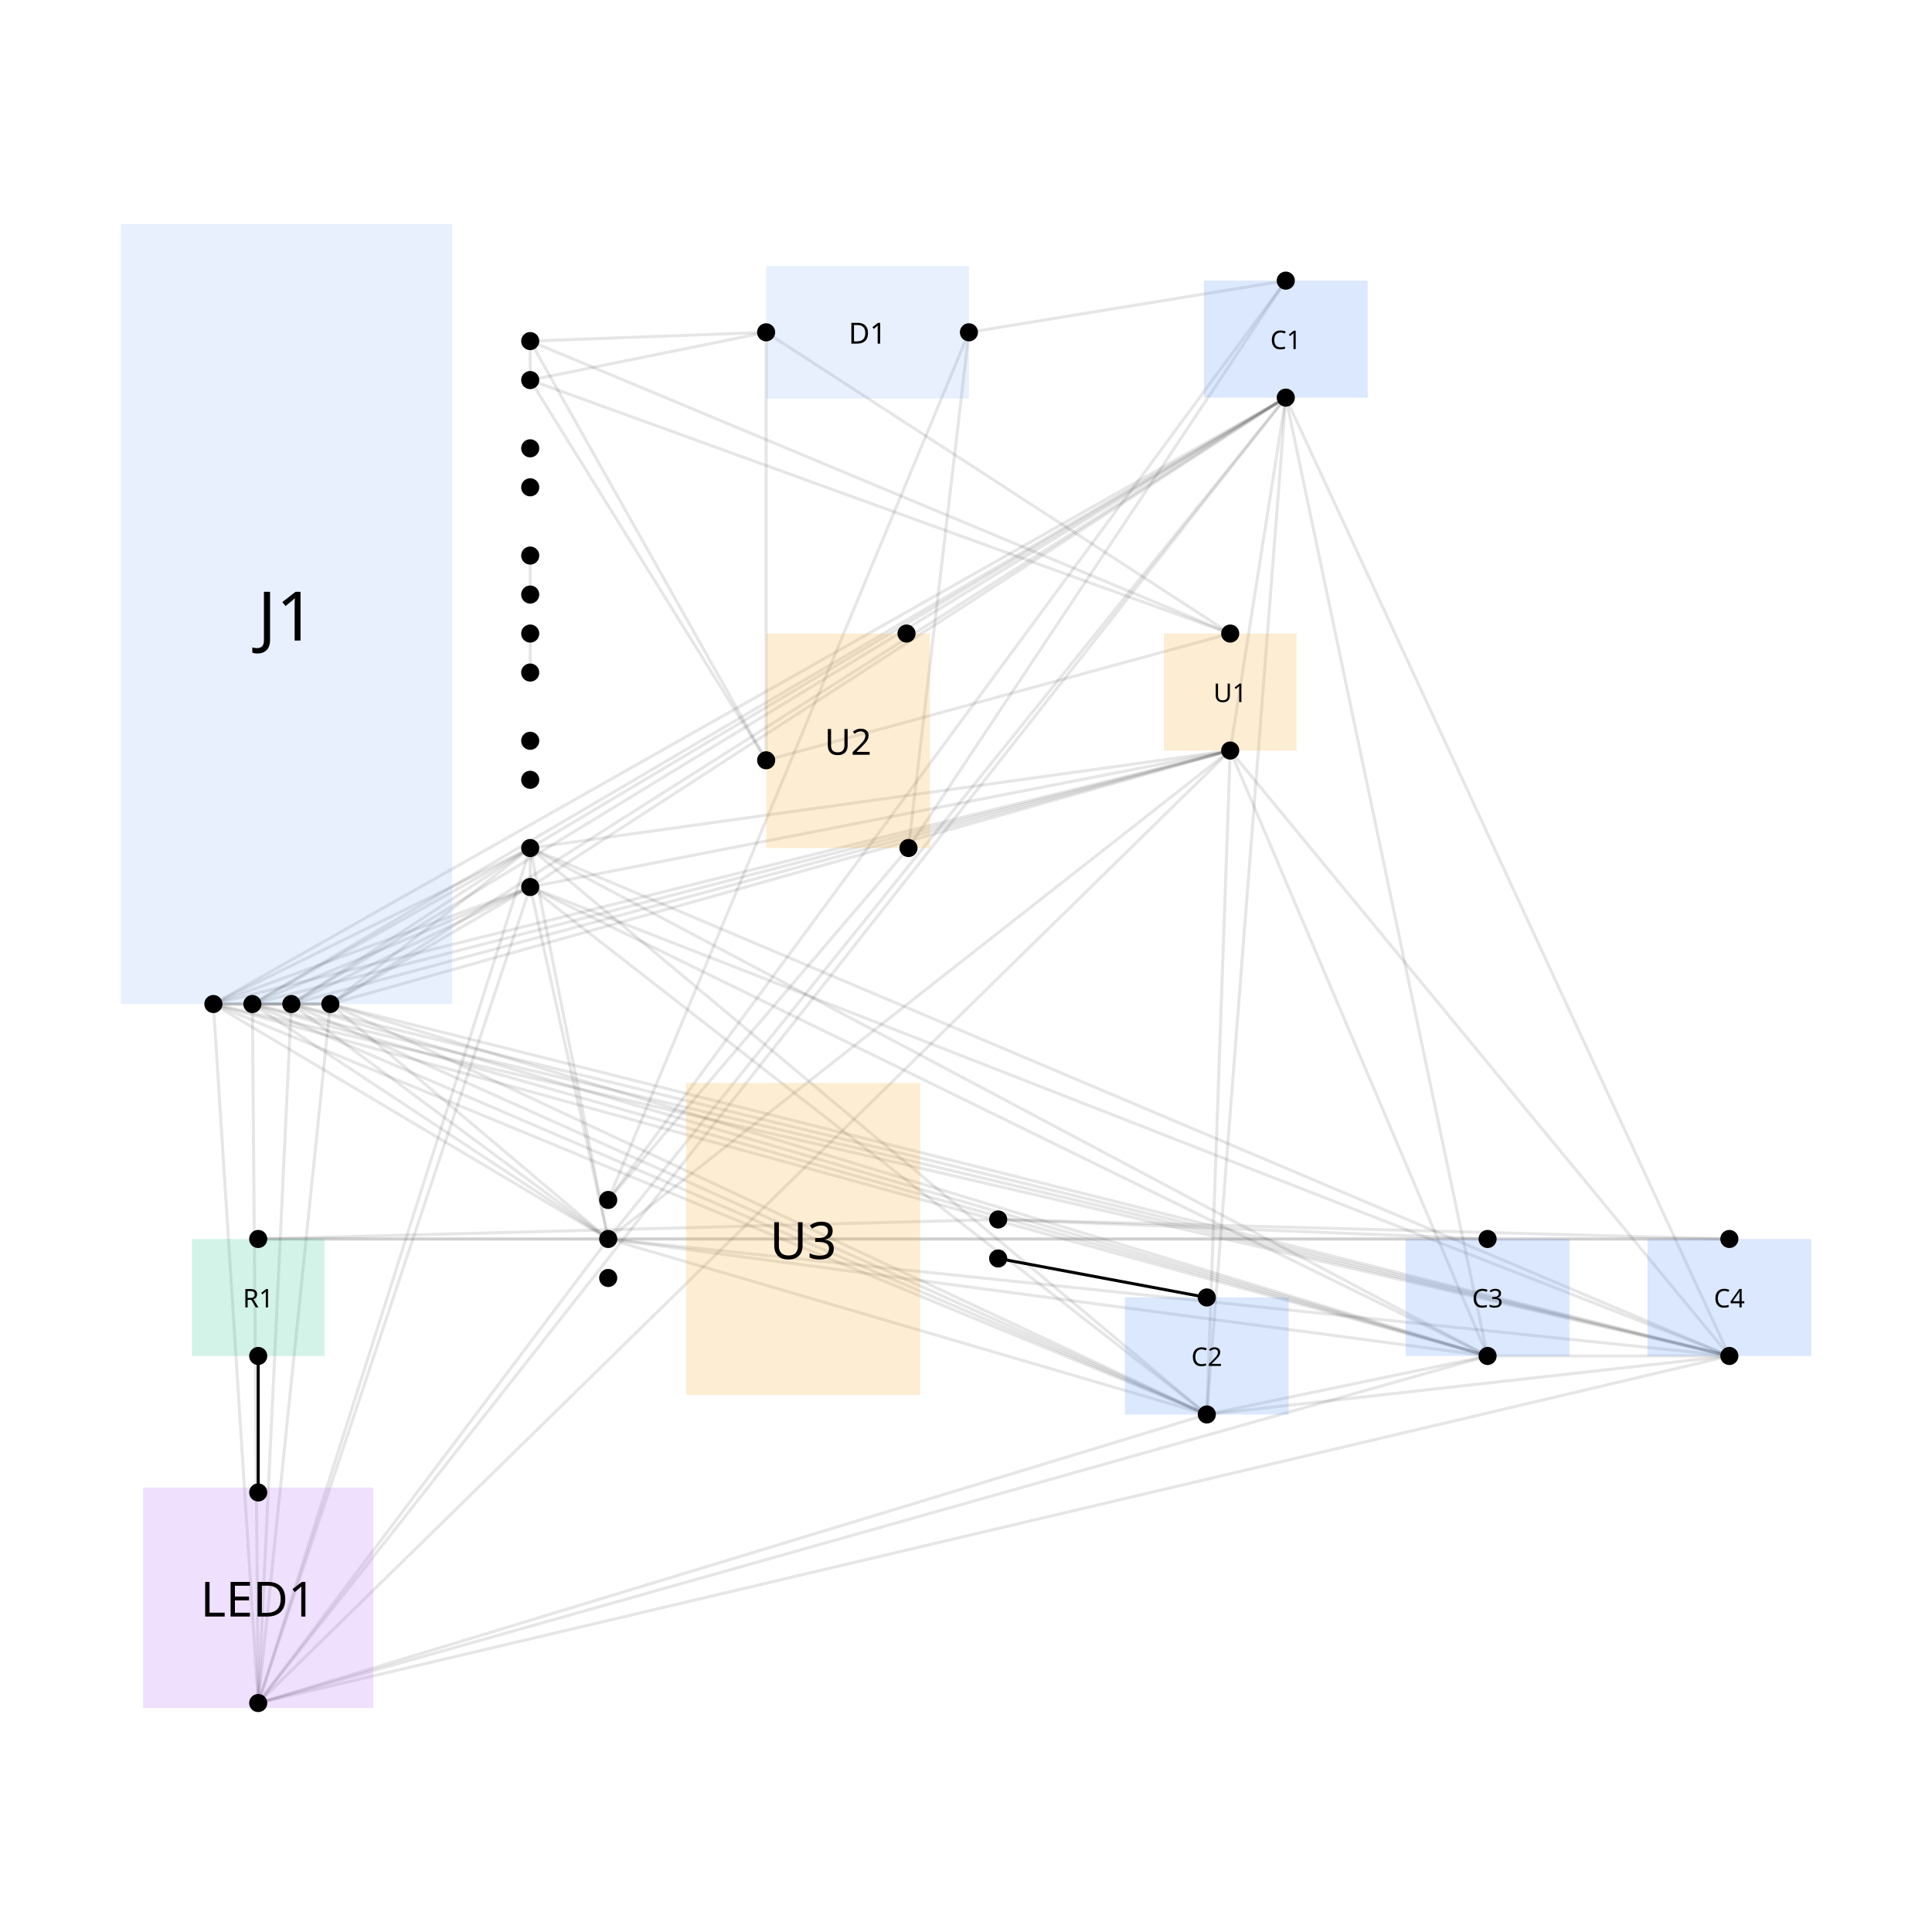
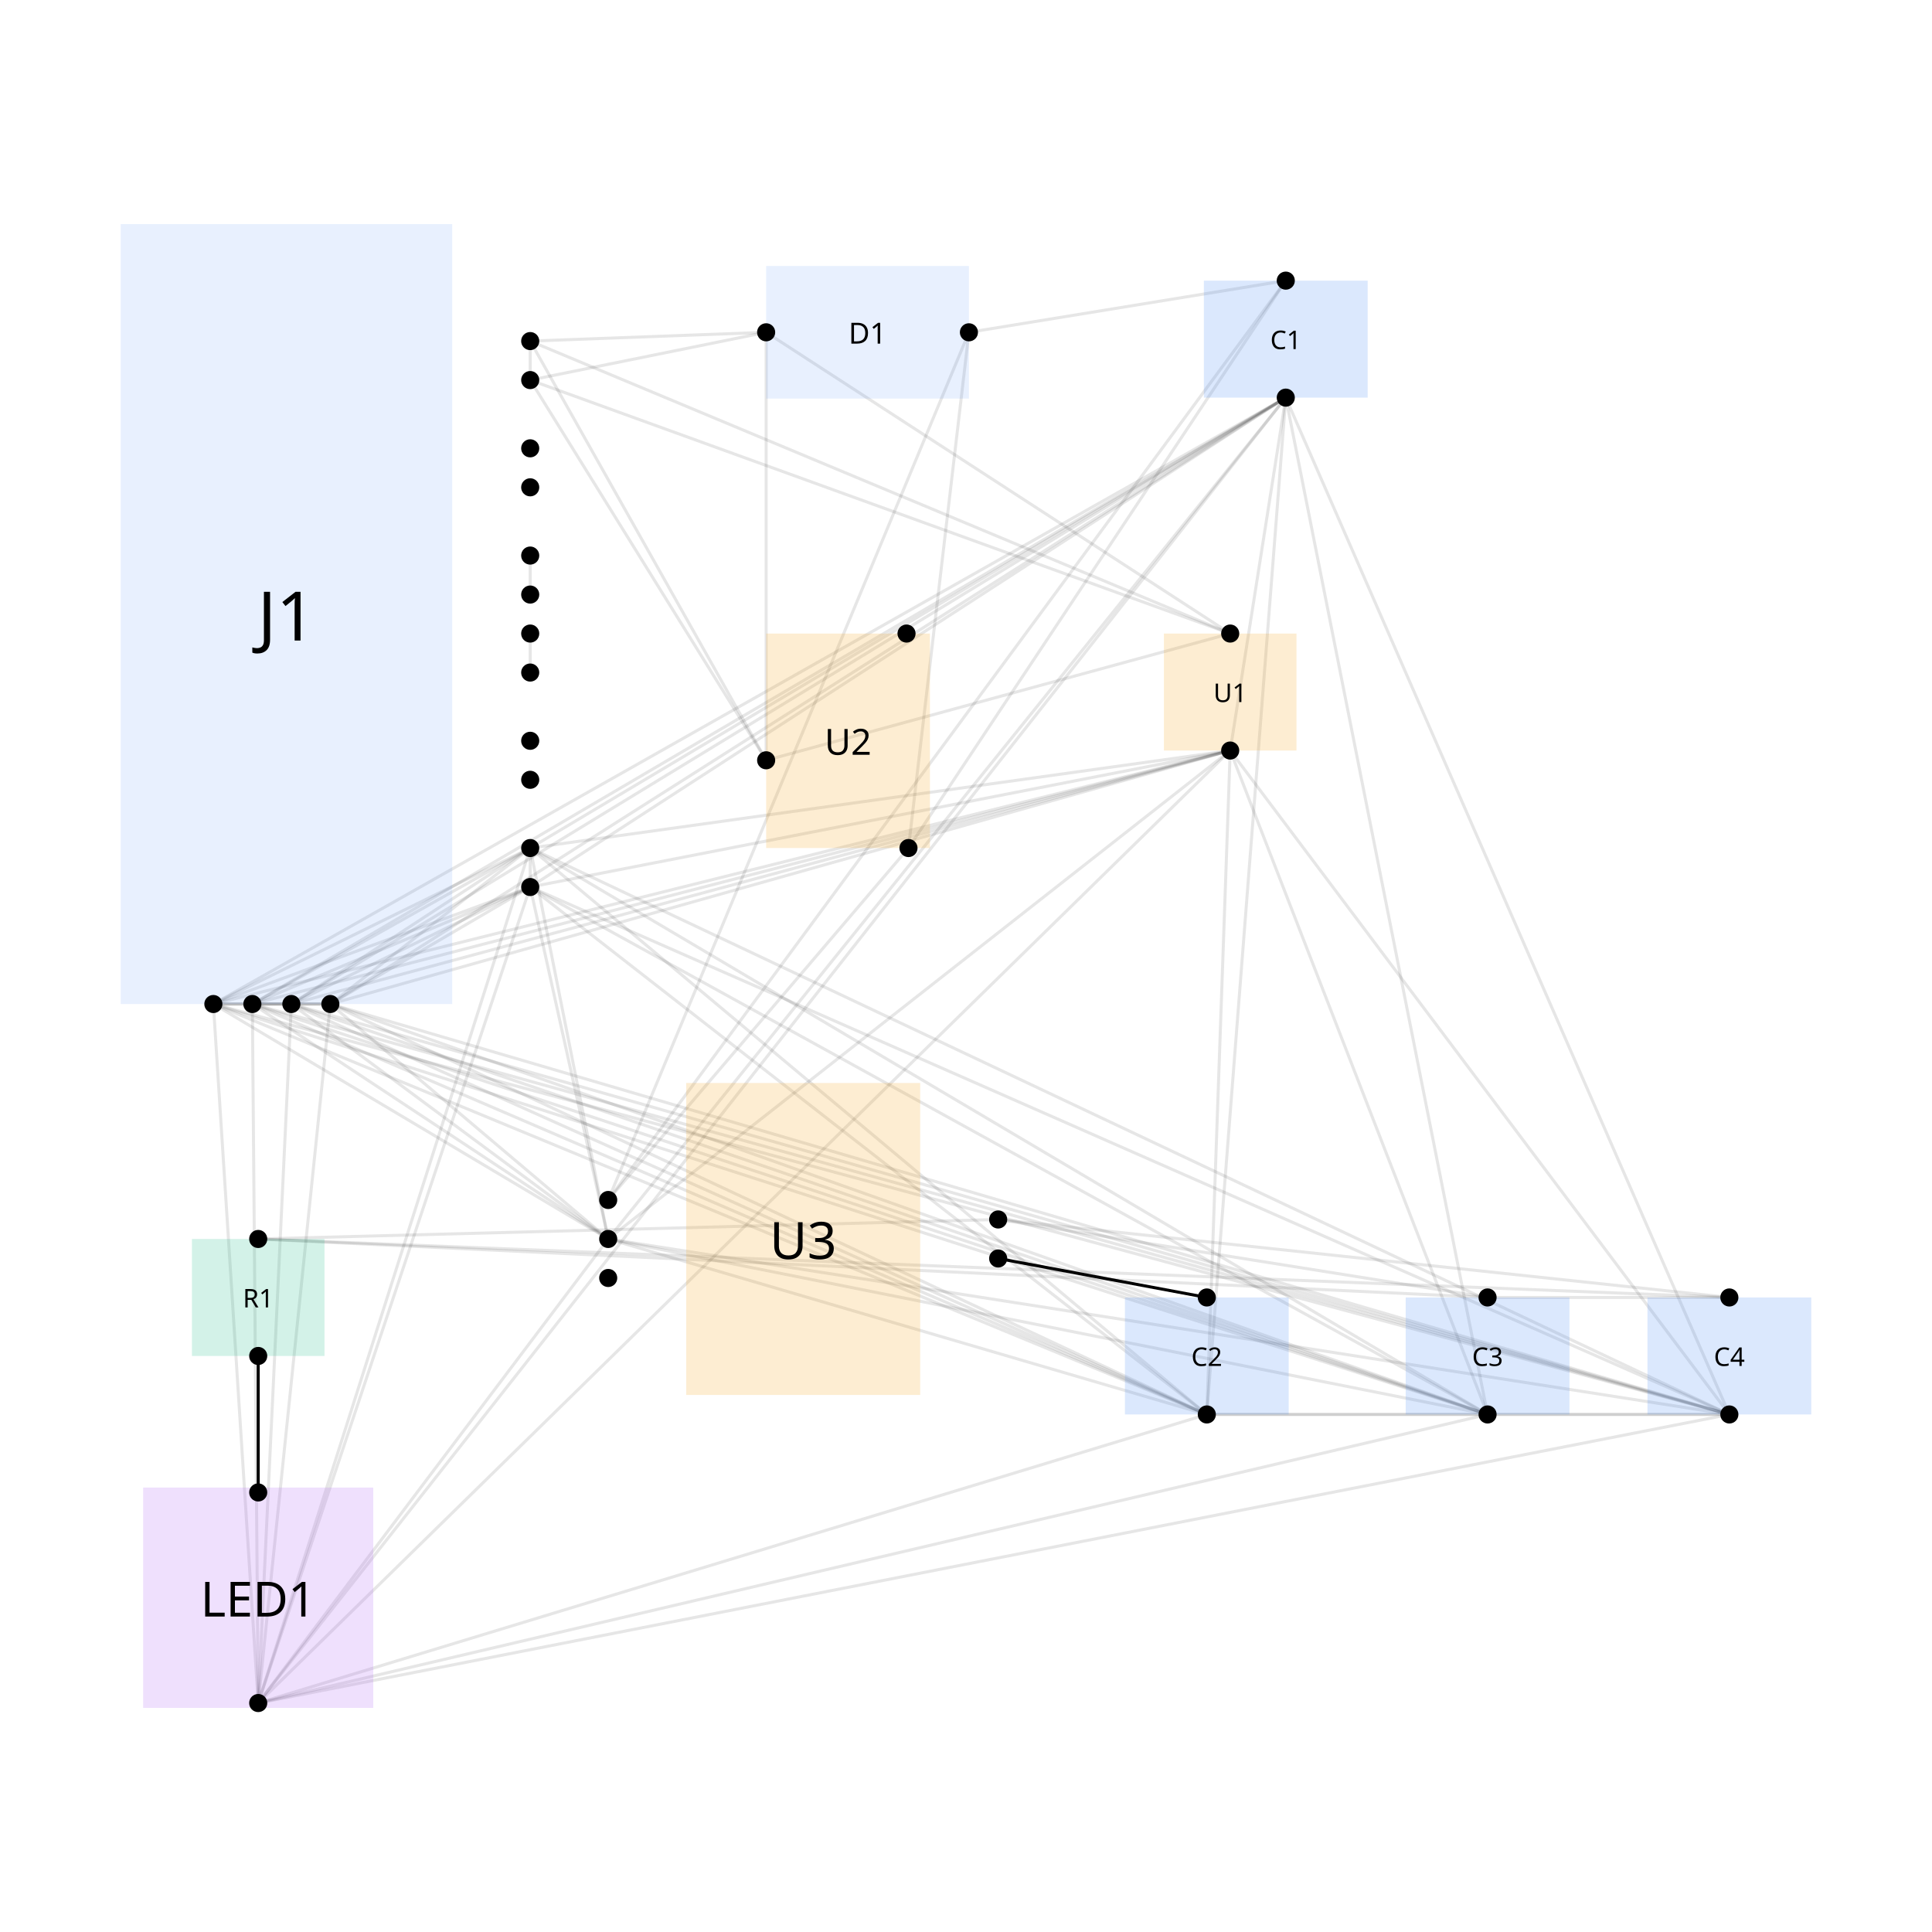
<svg xmlns="http://www.w3.org/2000/svg" width="640" height="640" viewBox="0 0 640 640">
  <rect width="100%" height="100%" fill="white" />
  <g>
    <polyline data-points="1.25,-1.2000000000000002 1.25,-1.4000000000000001" data-type="line" data-label="" points="175.64,280.923 175.64,293.841" fill="none" stroke="rgba(0,0,0,0.1)" stroke-width="1px" />
  </g>
  <g>
    <polyline data-points="1.25,-1.2000000000000002 -0.37500000000000006,-2" data-type="line" data-label="" points="175.64,280.923 70.681,332.595" fill="none" stroke="rgba(0,0,0,0.1)" stroke-width="1px" />
  </g>
  <g>
    <polyline data-points="1.25,-1.2000000000000002 -0.17500000000000004,-2" data-type="line" data-label="" points="175.64,280.923 83.599,332.595" fill="none" stroke="rgba(0,0,0,0.1)" stroke-width="1px" />
  </g>
  <g>
    <polyline data-points="1.25,-1.2000000000000002 0.024999999999999967,-2" data-type="line" data-label="" points="175.64,280.923 96.517,332.595" fill="none" stroke="rgba(0,0,0,0.1)" stroke-width="1px" />
  </g>
  <g>
    <polyline data-points="1.25,-1.2000000000000002 0.22500000000000003,-2" data-type="line" data-label="" points="175.64,280.923 109.435,332.595" fill="none" stroke="rgba(0,0,0,0.1)" stroke-width="1px" />
  </g>
  <g>
    <polyline data-points="1.25,-1.2000000000000002 4.84,-0.7000000000000013" data-type="line" data-label="" points="175.64,280.923 407.52,248.627" fill="none" stroke="rgba(0,0,0,0.1)" stroke-width="1px" />
  </g>
  <g>
    <polyline data-points="1.25,-1.2000000000000002 1.65,-3.2050000000000014" data-type="line" data-label="" points="175.64,280.923 201.476,410.427" fill="none" stroke="rgba(0,0,0,0.1)" stroke-width="1px" />
  </g>
  <g>
    <polyline data-points="1.25,-1.2000000000000002 5.125,1.1099999999999985" data-type="line" data-label="" points="175.64,280.923 425.928,131.719" fill="none" stroke="rgba(0,0,0,0.1)" stroke-width="1px" />
  </g>
  <g>
    <polyline data-points="1.25,-1.2000000000000002 4.72,-4.105000000000001" data-type="line" data-label="" points="175.64,280.923 399.769,468.558" fill="none" stroke="rgba(0,0,0,0.1)" stroke-width="1px" />
  </g>
  <g>
-     <polyline data-points="1.25,-1.2000000000000002 6.159999999999999,-3.8050000000000015" data-type="line" data-label="" points="175.64,280.923 492.78,449.181" fill="none" stroke="rgba(0,0,0,0.1)" stroke-width="1px" />
-   </g>
-   <g>
-     <polyline data-points="1.25,-1.2000000000000002 7.3999999999999995,-3.8050000000000015" data-type="line" data-label="" points="175.64,280.923 572.872,449.181" fill="none" stroke="rgba(0,0,0,0.1)" stroke-width="1px" />
+     <polyline data-points="1.25,-1.2000000000000002 6.159999999999999,-4.105000000000001" data-type="line" data-label="" points="175.64,280.923 492.78,468.558" fill="none" stroke="rgba(0,0,0,0.1)" stroke-width="1px" />
+   </g>
+   <g>
+     <polyline data-points="1.25,-1.2000000000000002 7.3999999999999995,-4.105000000000001" data-type="line" data-label="" points="175.64,280.923 572.872,468.558" fill="none" stroke="rgba(0,0,0,0.1)" stroke-width="1px" />
  </g>
  <g>
    <polyline data-points="1.25,-1.2000000000000002 -0.1449999999999998,-5.584999999999999" data-type="line" data-label="" points="175.64,280.923 85.536,564.152" fill="none" stroke="rgba(0,0,0,0.1)" stroke-width="1px" />
  </g>
  <g>
    <polyline data-points="1.25,-1.4000000000000001 -0.37500000000000006,-2" data-type="line" data-label="" points="175.64,293.841 70.681,332.595" fill="none" stroke="rgba(0,0,0,0.1)" stroke-width="1px" />
  </g>
  <g>
    <polyline data-points="1.25,-1.4000000000000001 -0.17500000000000004,-2" data-type="line" data-label="" points="175.64,293.841 83.599,332.595" fill="none" stroke="rgba(0,0,0,0.1)" stroke-width="1px" />
  </g>
  <g>
    <polyline data-points="1.25,-1.4000000000000001 0.024999999999999967,-2" data-type="line" data-label="" points="175.64,293.841 96.517,332.595" fill="none" stroke="rgba(0,0,0,0.1)" stroke-width="1px" />
  </g>
  <g>
    <polyline data-points="1.25,-1.4000000000000001 0.22500000000000003,-2" data-type="line" data-label="" points="175.64,293.841 109.435,332.595" fill="none" stroke="rgba(0,0,0,0.1)" stroke-width="1px" />
  </g>
  <g>
    <polyline data-points="1.25,-1.4000000000000001 4.84,-0.7000000000000013" data-type="line" data-label="" points="175.64,293.841 407.52,248.627" fill="none" stroke="rgba(0,0,0,0.1)" stroke-width="1px" />
  </g>
  <g>
    <polyline data-points="1.25,-1.4000000000000001 1.65,-3.2050000000000014" data-type="line" data-label="" points="175.64,293.841 201.476,410.427" fill="none" stroke="rgba(0,0,0,0.1)" stroke-width="1px" />
  </g>
  <g>
    <polyline data-points="1.25,-1.4000000000000001 5.125,1.1099999999999985" data-type="line" data-label="" points="175.64,293.841 425.928,131.719" fill="none" stroke="rgba(0,0,0,0.1)" stroke-width="1px" />
  </g>
  <g>
    <polyline data-points="1.25,-1.4000000000000001 4.72,-4.105000000000001" data-type="line" data-label="" points="175.64,293.841 399.769,468.558" fill="none" stroke="rgba(0,0,0,0.1)" stroke-width="1px" />
  </g>
  <g>
-     <polyline data-points="1.25,-1.4000000000000001 6.159999999999999,-3.8050000000000015" data-type="line" data-label="" points="175.64,293.841 492.78,449.181" fill="none" stroke="rgba(0,0,0,0.1)" stroke-width="1px" />
-   </g>
-   <g>
-     <polyline data-points="1.25,-1.4000000000000001 7.3999999999999995,-3.8050000000000015" data-type="line" data-label="" points="175.64,293.841 572.872,449.181" fill="none" stroke="rgba(0,0,0,0.1)" stroke-width="1px" />
+     <polyline data-points="1.25,-1.4000000000000001 6.159999999999999,-4.105000000000001" data-type="line" data-label="" points="175.64,293.841 492.78,468.558" fill="none" stroke="rgba(0,0,0,0.1)" stroke-width="1px" />
+   </g>
+   <g>
+     <polyline data-points="1.25,-1.4000000000000001 7.3999999999999995,-4.105000000000001" data-type="line" data-label="" points="175.64,293.841 572.872,468.558" fill="none" stroke="rgba(0,0,0,0.1)" stroke-width="1px" />
  </g>
  <g>
    <polyline data-points="1.25,-1.4000000000000001 -0.1449999999999998,-5.584999999999999" data-type="line" data-label="" points="175.64,293.841 85.536,564.152" fill="none" stroke="rgba(0,0,0,0.1)" stroke-width="1px" />
  </g>
  <g>
    <polyline data-points="-0.37500000000000006,-2 -0.17500000000000004,-2" data-type="line" data-label="" points="70.681,332.595 83.599,332.595" fill="none" stroke="rgba(0,0,0,0.1)" stroke-width="1px" />
  </g>
  <g>
    <polyline data-points="-0.37500000000000006,-2 0.024999999999999967,-2" data-type="line" data-label="" points="70.681,332.595 96.517,332.595" fill="none" stroke="rgba(0,0,0,0.1)" stroke-width="1px" />
  </g>
  <g>
    <polyline data-points="-0.37500000000000006,-2 0.22500000000000003,-2" data-type="line" data-label="" points="70.681,332.595 109.435,332.595" fill="none" stroke="rgba(0,0,0,0.1)" stroke-width="1px" />
  </g>
  <g>
    <polyline data-points="-0.37500000000000006,-2 4.84,-0.7000000000000013" data-type="line" data-label="" points="70.681,332.595 407.52,248.627" fill="none" stroke="rgba(0,0,0,0.1)" stroke-width="1px" />
  </g>
  <g>
    <polyline data-points="-0.37500000000000006,-2 1.65,-3.2050000000000014" data-type="line" data-label="" points="70.681,332.595 201.476,410.427" fill="none" stroke="rgba(0,0,0,0.1)" stroke-width="1px" />
  </g>
  <g>
    <polyline data-points="-0.37500000000000006,-2 5.125,1.1099999999999985" data-type="line" data-label="" points="70.681,332.595 425.928,131.719" fill="none" stroke="rgba(0,0,0,0.1)" stroke-width="1px" />
  </g>
  <g>
    <polyline data-points="-0.37500000000000006,-2 4.72,-4.105000000000001" data-type="line" data-label="" points="70.681,332.595 399.769,468.558" fill="none" stroke="rgba(0,0,0,0.1)" stroke-width="1px" />
  </g>
  <g>
-     <polyline data-points="-0.37500000000000006,-2 6.159999999999999,-3.8050000000000015" data-type="line" data-label="" points="70.681,332.595 492.78,449.181" fill="none" stroke="rgba(0,0,0,0.1)" stroke-width="1px" />
-   </g>
-   <g>
-     <polyline data-points="-0.37500000000000006,-2 7.3999999999999995,-3.8050000000000015" data-type="line" data-label="" points="70.681,332.595 572.872,449.181" fill="none" stroke="rgba(0,0,0,0.1)" stroke-width="1px" />
+     <polyline data-points="-0.37500000000000006,-2 6.159999999999999,-4.105000000000001" data-type="line" data-label="" points="70.681,332.595 492.78,468.558" fill="none" stroke="rgba(0,0,0,0.1)" stroke-width="1px" />
+   </g>
+   <g>
+     <polyline data-points="-0.37500000000000006,-2 7.3999999999999995,-4.105000000000001" data-type="line" data-label="" points="70.681,332.595 572.872,468.558" fill="none" stroke="rgba(0,0,0,0.1)" stroke-width="1px" />
  </g>
  <g>
    <polyline data-points="-0.37500000000000006,-2 -0.1449999999999998,-5.584999999999999" data-type="line" data-label="" points="70.681,332.595 85.536,564.152" fill="none" stroke="rgba(0,0,0,0.1)" stroke-width="1px" />
  </g>
  <g>
    <polyline data-points="-0.17500000000000004,-2 0.024999999999999967,-2" data-type="line" data-label="" points="83.599,332.595 96.517,332.595" fill="none" stroke="rgba(0,0,0,0.1)" stroke-width="1px" />
  </g>
  <g>
    <polyline data-points="-0.17500000000000004,-2 0.22500000000000003,-2" data-type="line" data-label="" points="83.599,332.595 109.435,332.595" fill="none" stroke="rgba(0,0,0,0.1)" stroke-width="1px" />
  </g>
  <g>
    <polyline data-points="-0.17500000000000004,-2 4.84,-0.7000000000000013" data-type="line" data-label="" points="83.599,332.595 407.52,248.627" fill="none" stroke="rgba(0,0,0,0.1)" stroke-width="1px" />
  </g>
  <g>
    <polyline data-points="-0.17500000000000004,-2 1.65,-3.2050000000000014" data-type="line" data-label="" points="83.599,332.595 201.476,410.427" fill="none" stroke="rgba(0,0,0,0.1)" stroke-width="1px" />
  </g>
  <g>
    <polyline data-points="-0.17500000000000004,-2 5.125,1.1099999999999985" data-type="line" data-label="" points="83.599,332.595 425.928,131.719" fill="none" stroke="rgba(0,0,0,0.1)" stroke-width="1px" />
  </g>
  <g>
    <polyline data-points="-0.17500000000000004,-2 4.72,-4.105000000000001" data-type="line" data-label="" points="83.599,332.595 399.769,468.558" fill="none" stroke="rgba(0,0,0,0.1)" stroke-width="1px" />
  </g>
  <g>
-     <polyline data-points="-0.17500000000000004,-2 6.159999999999999,-3.8050000000000015" data-type="line" data-label="" points="83.599,332.595 492.78,449.181" fill="none" stroke="rgba(0,0,0,0.1)" stroke-width="1px" />
-   </g>
-   <g>
-     <polyline data-points="-0.17500000000000004,-2 7.3999999999999995,-3.8050000000000015" data-type="line" data-label="" points="83.599,332.595 572.872,449.181" fill="none" stroke="rgba(0,0,0,0.1)" stroke-width="1px" />
+     <polyline data-points="-0.17500000000000004,-2 6.159999999999999,-4.105000000000001" data-type="line" data-label="" points="83.599,332.595 492.78,468.558" fill="none" stroke="rgba(0,0,0,0.1)" stroke-width="1px" />
+   </g>
+   <g>
+     <polyline data-points="-0.17500000000000004,-2 7.3999999999999995,-4.105000000000001" data-type="line" data-label="" points="83.599,332.595 572.872,468.558" fill="none" stroke="rgba(0,0,0,0.1)" stroke-width="1px" />
  </g>
  <g>
    <polyline data-points="-0.17500000000000004,-2 -0.1449999999999998,-5.584999999999999" data-type="line" data-label="" points="83.599,332.595 85.536,564.152" fill="none" stroke="rgba(0,0,0,0.1)" stroke-width="1px" />
  </g>
  <g>
    <polyline data-points="0.024999999999999967,-2 0.22500000000000003,-2" data-type="line" data-label="" points="96.517,332.595 109.435,332.595" fill="none" stroke="rgba(0,0,0,0.1)" stroke-width="1px" />
  </g>
  <g>
    <polyline data-points="0.024999999999999967,-2 4.84,-0.7000000000000013" data-type="line" data-label="" points="96.517,332.595 407.52,248.627" fill="none" stroke="rgba(0,0,0,0.1)" stroke-width="1px" />
  </g>
  <g>
    <polyline data-points="0.024999999999999967,-2 1.65,-3.2050000000000014" data-type="line" data-label="" points="96.517,332.595 201.476,410.427" fill="none" stroke="rgba(0,0,0,0.1)" stroke-width="1px" />
  </g>
  <g>
    <polyline data-points="0.024999999999999967,-2 5.125,1.1099999999999985" data-type="line" data-label="" points="96.517,332.595 425.928,131.719" fill="none" stroke="rgba(0,0,0,0.1)" stroke-width="1px" />
  </g>
  <g>
    <polyline data-points="0.024999999999999967,-2 4.72,-4.105000000000001" data-type="line" data-label="" points="96.517,332.595 399.769,468.558" fill="none" stroke="rgba(0,0,0,0.1)" stroke-width="1px" />
  </g>
  <g>
-     <polyline data-points="0.024999999999999967,-2 6.159999999999999,-3.8050000000000015" data-type="line" data-label="" points="96.517,332.595 492.78,449.181" fill="none" stroke="rgba(0,0,0,0.1)" stroke-width="1px" />
-   </g>
-   <g>
-     <polyline data-points="0.024999999999999967,-2 7.3999999999999995,-3.8050000000000015" data-type="line" data-label="" points="96.517,332.595 572.872,449.181" fill="none" stroke="rgba(0,0,0,0.1)" stroke-width="1px" />
+     <polyline data-points="0.024999999999999967,-2 6.159999999999999,-4.105000000000001" data-type="line" data-label="" points="96.517,332.595 492.78,468.558" fill="none" stroke="rgba(0,0,0,0.1)" stroke-width="1px" />
+   </g>
+   <g>
+     <polyline data-points="0.024999999999999967,-2 7.3999999999999995,-4.105000000000001" data-type="line" data-label="" points="96.517,332.595 572.872,468.558" fill="none" stroke="rgba(0,0,0,0.1)" stroke-width="1px" />
  </g>
  <g>
    <polyline data-points="0.024999999999999967,-2 -0.1449999999999998,-5.584999999999999" data-type="line" data-label="" points="96.517,332.595 85.536,564.152" fill="none" stroke="rgba(0,0,0,0.1)" stroke-width="1px" />
  </g>
  <g>
    <polyline data-points="0.22500000000000003,-2 4.84,-0.7000000000000013" data-type="line" data-label="" points="109.435,332.595 407.52,248.627" fill="none" stroke="rgba(0,0,0,0.1)" stroke-width="1px" />
  </g>
  <g>
    <polyline data-points="0.22500000000000003,-2 1.65,-3.2050000000000014" data-type="line" data-label="" points="109.435,332.595 201.476,410.427" fill="none" stroke="rgba(0,0,0,0.1)" stroke-width="1px" />
  </g>
  <g>
    <polyline data-points="0.22500000000000003,-2 5.125,1.1099999999999985" data-type="line" data-label="" points="109.435,332.595 425.928,131.719" fill="none" stroke="rgba(0,0,0,0.1)" stroke-width="1px" />
  </g>
  <g>
    <polyline data-points="0.22500000000000003,-2 4.72,-4.105000000000001" data-type="line" data-label="" points="109.435,332.595 399.769,468.558" fill="none" stroke="rgba(0,0,0,0.1)" stroke-width="1px" />
  </g>
  <g>
-     <polyline data-points="0.22500000000000003,-2 6.159999999999999,-3.8050000000000015" data-type="line" data-label="" points="109.435,332.595 492.78,449.181" fill="none" stroke="rgba(0,0,0,0.1)" stroke-width="1px" />
-   </g>
-   <g>
-     <polyline data-points="0.22500000000000003,-2 7.3999999999999995,-3.8050000000000015" data-type="line" data-label="" points="109.435,332.595 572.872,449.181" fill="none" stroke="rgba(0,0,0,0.1)" stroke-width="1px" />
+     <polyline data-points="0.22500000000000003,-2 6.159999999999999,-4.105000000000001" data-type="line" data-label="" points="109.435,332.595 492.78,468.558" fill="none" stroke="rgba(0,0,0,0.1)" stroke-width="1px" />
+   </g>
+   <g>
+     <polyline data-points="0.22500000000000003,-2 7.3999999999999995,-4.105000000000001" data-type="line" data-label="" points="109.435,332.595 572.872,468.558" fill="none" stroke="rgba(0,0,0,0.1)" stroke-width="1px" />
  </g>
  <g>
    <polyline data-points="0.22500000000000003,-2 -0.1449999999999998,-5.584999999999999" data-type="line" data-label="" points="109.435,332.595 85.536,564.152" fill="none" stroke="rgba(0,0,0,0.1)" stroke-width="1px" />
  </g>
  <g>
    <polyline data-points="4.84,-0.7000000000000013 1.65,-3.2050000000000014" data-type="line" data-label="" points="407.52,248.627 201.476,410.427" fill="none" stroke="rgba(0,0,0,0.1)" stroke-width="1px" />
  </g>
  <g>
    <polyline data-points="4.84,-0.7000000000000013 5.125,1.1099999999999985" data-type="line" data-label="" points="407.52,248.627 425.928,131.719" fill="none" stroke="rgba(0,0,0,0.1)" stroke-width="1px" />
  </g>
  <g>
    <polyline data-points="4.84,-0.7000000000000013 4.72,-4.105000000000001" data-type="line" data-label="" points="407.52,248.627 399.769,468.558" fill="none" stroke="rgba(0,0,0,0.1)" stroke-width="1px" />
  </g>
  <g>
-     <polyline data-points="4.84,-0.7000000000000013 6.159999999999999,-3.8050000000000015" data-type="line" data-label="" points="407.52,248.627 492.78,449.181" fill="none" stroke="rgba(0,0,0,0.1)" stroke-width="1px" />
-   </g>
-   <g>
-     <polyline data-points="4.84,-0.7000000000000013 7.3999999999999995,-3.8050000000000015" data-type="line" data-label="" points="407.52,248.627 572.872,449.181" fill="none" stroke="rgba(0,0,0,0.1)" stroke-width="1px" />
+     <polyline data-points="4.84,-0.7000000000000013 6.159999999999999,-4.105000000000001" data-type="line" data-label="" points="407.52,248.627 492.78,468.558" fill="none" stroke="rgba(0,0,0,0.1)" stroke-width="1px" />
+   </g>
+   <g>
+     <polyline data-points="4.84,-0.7000000000000013 7.3999999999999995,-4.105000000000001" data-type="line" data-label="" points="407.52,248.627 572.872,468.558" fill="none" stroke="rgba(0,0,0,0.1)" stroke-width="1px" />
  </g>
  <g>
    <polyline data-points="4.84,-0.7000000000000013 -0.1449999999999998,-5.584999999999999" data-type="line" data-label="" points="407.52,248.627 85.536,564.152" fill="none" stroke="rgba(0,0,0,0.1)" stroke-width="1px" />
  </g>
  <g>
    <polyline data-points="1.65,-3.2050000000000014 5.125,1.1099999999999985" data-type="line" data-label="" points="201.476,410.427 425.928,131.719" fill="none" stroke="rgba(0,0,0,0.1)" stroke-width="1px" />
  </g>
  <g>
    <polyline data-points="1.65,-3.2050000000000014 4.72,-4.105000000000001" data-type="line" data-label="" points="201.476,410.427 399.769,468.558" fill="none" stroke="rgba(0,0,0,0.1)" stroke-width="1px" />
  </g>
  <g>
-     <polyline data-points="1.65,-3.2050000000000014 6.159999999999999,-3.8050000000000015" data-type="line" data-label="" points="201.476,410.427 492.78,449.181" fill="none" stroke="rgba(0,0,0,0.1)" stroke-width="1px" />
-   </g>
-   <g>
-     <polyline data-points="1.65,-3.2050000000000014 7.3999999999999995,-3.8050000000000015" data-type="line" data-label="" points="201.476,410.427 572.872,449.181" fill="none" stroke="rgba(0,0,0,0.1)" stroke-width="1px" />
+     <polyline data-points="1.65,-3.2050000000000014 6.159999999999999,-4.105000000000001" data-type="line" data-label="" points="201.476,410.427 492.78,468.558" fill="none" stroke="rgba(0,0,0,0.1)" stroke-width="1px" />
+   </g>
+   <g>
+     <polyline data-points="1.65,-3.2050000000000014 7.3999999999999995,-4.105000000000001" data-type="line" data-label="" points="201.476,410.427 572.872,468.558" fill="none" stroke="rgba(0,0,0,0.1)" stroke-width="1px" />
  </g>
  <g>
    <polyline data-points="1.65,-3.2050000000000014 -0.1449999999999998,-5.584999999999999" data-type="line" data-label="" points="201.476,410.427 85.536,564.152" fill="none" stroke="rgba(0,0,0,0.1)" stroke-width="1px" />
  </g>
  <g>
    <polyline data-points="5.125,1.1099999999999985 4.72,-4.105000000000001" data-type="line" data-label="" points="425.928,131.719 399.769,468.558" fill="none" stroke="rgba(0,0,0,0.1)" stroke-width="1px" />
  </g>
  <g>
-     <polyline data-points="5.125,1.1099999999999985 6.159999999999999,-3.8050000000000015" data-type="line" data-label="" points="425.928,131.719 492.78,449.181" fill="none" stroke="rgba(0,0,0,0.1)" stroke-width="1px" />
-   </g>
-   <g>
-     <polyline data-points="5.125,1.1099999999999985 7.3999999999999995,-3.8050000000000015" data-type="line" data-label="" points="425.928,131.719 572.872,449.181" fill="none" stroke="rgba(0,0,0,0.1)" stroke-width="1px" />
+     <polyline data-points="5.125,1.1099999999999985 6.159999999999999,-4.105000000000001" data-type="line" data-label="" points="425.928,131.719 492.78,468.558" fill="none" stroke="rgba(0,0,0,0.1)" stroke-width="1px" />
+   </g>
+   <g>
+     <polyline data-points="5.125,1.1099999999999985 7.3999999999999995,-4.105000000000001" data-type="line" data-label="" points="425.928,131.719 572.872,468.558" fill="none" stroke="rgba(0,0,0,0.1)" stroke-width="1px" />
  </g>
  <g>
    <polyline data-points="5.125,1.1099999999999985 -0.1449999999999998,-5.584999999999999" data-type="line" data-label="" points="425.928,131.719 85.536,564.152" fill="none" stroke="rgba(0,0,0,0.1)" stroke-width="1px" />
  </g>
  <g>
-     <polyline data-points="4.72,-4.105000000000001 6.159999999999999,-3.8050000000000015" data-type="line" data-label="" points="399.769,468.558 492.78,449.181" fill="none" stroke="rgba(0,0,0,0.1)" stroke-width="1px" />
-   </g>
-   <g>
-     <polyline data-points="4.72,-4.105000000000001 7.3999999999999995,-3.8050000000000015" data-type="line" data-label="" points="399.769,468.558 572.872,449.181" fill="none" stroke="rgba(0,0,0,0.1)" stroke-width="1px" />
+     <polyline data-points="4.72,-4.105000000000001 6.159999999999999,-4.105000000000001" data-type="line" data-label="" points="399.769,468.558 492.78,468.558" fill="none" stroke="rgba(0,0,0,0.1)" stroke-width="1px" />
+   </g>
+   <g>
+     <polyline data-points="4.72,-4.105000000000001 7.3999999999999995,-4.105000000000001" data-type="line" data-label="" points="399.769,468.558 572.872,468.558" fill="none" stroke="rgba(0,0,0,0.1)" stroke-width="1px" />
  </g>
  <g>
    <polyline data-points="4.72,-4.105000000000001 -0.1449999999999998,-5.584999999999999" data-type="line" data-label="" points="399.769,468.558 85.536,564.152" fill="none" stroke="rgba(0,0,0,0.1)" stroke-width="1px" />
  </g>
  <g>
-     <polyline data-points="6.159999999999999,-3.8050000000000015 7.3999999999999995,-3.8050000000000015" data-type="line" data-label="" points="492.78,449.181 572.872,449.181" fill="none" stroke="rgba(0,0,0,0.1)" stroke-width="1px" />
-   </g>
-   <g>
-     <polyline data-points="6.159999999999999,-3.8050000000000015 -0.1449999999999998,-5.584999999999999" data-type="line" data-label="" points="492.78,449.181 85.536,564.152" fill="none" stroke="rgba(0,0,0,0.1)" stroke-width="1px" />
-   </g>
-   <g>
-     <polyline data-points="7.3999999999999995,-3.8050000000000015 -0.1449999999999998,-5.584999999999999" data-type="line" data-label="" points="572.872,449.181 85.536,564.152" fill="none" stroke="rgba(0,0,0,0.1)" stroke-width="1px" />
+     <polyline data-points="6.159999999999999,-4.105000000000001 7.3999999999999995,-4.105000000000001" data-type="line" data-label="" points="492.78,468.558 572.872,468.558" fill="none" stroke="rgba(0,0,0,0.1)" stroke-width="1px" />
+   </g>
+   <g>
+     <polyline data-points="6.159999999999999,-4.105000000000001 -0.1449999999999998,-5.584999999999999" data-type="line" data-label="" points="492.78,468.558 85.536,564.152" fill="none" stroke="rgba(0,0,0,0.1)" stroke-width="1px" />
+   </g>
+   <g>
+     <polyline data-points="7.3999999999999995,-4.105000000000001 -0.1449999999999998,-5.584999999999999" data-type="line" data-label="" points="572.872,468.558 85.536,564.152" fill="none" stroke="rgba(0,0,0,0.1)" stroke-width="1px" />
  </g>
  <g>
    <polyline data-points="1.25,1.4000000000000001 1.25,1.2" data-type="line" data-label="" points="175.64,112.987 175.64,125.905" fill="none" stroke="rgba(0,0,0,0.1)" stroke-width="1px" />
  </g>
  <g>
    <polyline data-points="1.25,1.4000000000000001 2.46,1.4449999999999987" data-type="line" data-label="" points="175.64,112.987 253.795,110.081" fill="none" stroke="rgba(0,0,0,0.1)" stroke-width="1px" />
  </g>
  <g>
    <polyline data-points="1.25,1.4000000000000001 2.46,-0.7500000000000013" data-type="line" data-label="" points="175.64,112.987 253.795,251.857" fill="none" stroke="rgba(0,0,0,0.1)" stroke-width="1px" />
  </g>
  <g>
    <polyline data-points="1.25,1.4000000000000001 4.84,-0.10000000000000131" data-type="line" data-label="" points="175.64,112.987 407.52,209.873" fill="none" stroke="rgba(0,0,0,0.1)" stroke-width="1px" />
  </g>
  <g>
    <polyline data-points="1.25,1.2 2.46,1.4449999999999987" data-type="line" data-label="" points="175.64,125.905 253.795,110.081" fill="none" stroke="rgba(0,0,0,0.1)" stroke-width="1px" />
  </g>
  <g>
    <polyline data-points="1.25,1.2 2.46,-0.7500000000000013" data-type="line" data-label="" points="175.64,125.905 253.795,251.857" fill="none" stroke="rgba(0,0,0,0.1)" stroke-width="1px" />
  </g>
  <g>
    <polyline data-points="1.25,1.2 4.84,-0.10000000000000131" data-type="line" data-label="" points="175.64,125.905 407.52,209.873" fill="none" stroke="rgba(0,0,0,0.1)" stroke-width="1px" />
  </g>
  <g>
    <polyline data-points="2.46,1.4449999999999987 2.46,-0.7500000000000013" data-type="line" data-label="" points="253.795,110.081 253.795,251.857" fill="none" stroke="rgba(0,0,0,0.1)" stroke-width="1px" />
  </g>
  <g>
    <polyline data-points="2.46,1.4449999999999987 4.84,-0.10000000000000131" data-type="line" data-label="" points="253.795,110.081 407.52,209.873" fill="none" stroke="rgba(0,0,0,0.1)" stroke-width="1px" />
  </g>
  <g>
    <polyline data-points="2.46,-0.7500000000000013 4.84,-0.10000000000000131" data-type="line" data-label="" points="253.795,251.857 407.52,209.873" fill="none" stroke="rgba(0,0,0,0.1)" stroke-width="1px" />
  </g>
  <g>
    <polyline data-points="1.25,0.2999999999999998 1.25,0.09999999999999987" data-type="line" data-label="" points="175.64,184.037 175.64,196.955" fill="none" stroke="rgba(0,0,0,0.1)" stroke-width="1px" />
  </g>
  <g>
    <polyline data-points="1.25,-0.10000000000000009 1.25,-0.30000000000000004" data-type="line" data-label="" points="175.64,209.873 175.64,222.791" fill="none" stroke="rgba(0,0,0,0.1)" stroke-width="1px" />
  </g>
  <g>
    <polyline data-points="3.5,1.4449999999999987 3.19,-1.2000000000000015" data-type="line" data-label="" points="320.969,110.081 300.946,280.923" fill="none" stroke="rgba(0,0,0,0.1)" stroke-width="1px" />
  </g>
  <g>
    <polyline data-points="3.5,1.4449999999999987 1.65,-3.0050000000000012" data-type="line" data-label="" points="320.969,110.081 201.476,397.509" fill="none" stroke="rgba(0,0,0,0.1)" stroke-width="1px" />
  </g>
  <g>
    <polyline data-points="3.5,1.4449999999999987 5.125,1.7099999999999986" data-type="line" data-label="" points="320.969,110.081 425.928,92.964" fill="none" stroke="rgba(0,0,0,0.1)" stroke-width="1px" />
  </g>
  <g>
    <polyline data-points="3.19,-1.2000000000000015 1.65,-3.0050000000000012" data-type="line" data-label="" points="300.946,280.923 201.476,397.509" fill="none" stroke="rgba(0,0,0,0.1)" stroke-width="1px" />
  </g>
  <g>
    <polyline data-points="3.19,-1.2000000000000015 5.125,1.7099999999999986" data-type="line" data-label="" points="300.946,280.923 425.928,92.964" fill="none" stroke="rgba(0,0,0,0.1)" stroke-width="1px" />
  </g>
  <g>
    <polyline data-points="1.65,-3.0050000000000012 5.125,1.7099999999999986" data-type="line" data-label="" points="201.476,397.509 425.928,92.964" fill="none" stroke="rgba(0,0,0,0.1)" stroke-width="1px" />
  </g>
  <g>
-     <polyline data-points="3.65,-3.1050000000000013 6.159999999999999,-3.205000000000002" data-type="line" data-label="" points="330.657,403.968 492.78,410.427" fill="none" stroke="rgba(0,0,0,0.1)" stroke-width="1px" />
-   </g>
-   <g>
-     <polyline data-points="3.65,-3.1050000000000013 7.3999999999999995,-3.205000000000002" data-type="line" data-label="" points="330.657,403.968 572.872,410.427" fill="none" stroke="rgba(0,0,0,0.1)" stroke-width="1px" />
+     <polyline data-points="3.65,-3.1050000000000013 6.159999999999999,-3.5050000000000017" data-type="line" data-label="" points="330.657,403.968 492.78,429.804" fill="none" stroke="rgba(0,0,0,0.1)" stroke-width="1px" />
+   </g>
+   <g>
+     <polyline data-points="3.65,-3.1050000000000013 7.3999999999999995,-3.5050000000000017" data-type="line" data-label="" points="330.657,403.968 572.872,429.804" fill="none" stroke="rgba(0,0,0,0.1)" stroke-width="1px" />
  </g>
  <g>
    <polyline data-points="3.65,-3.1050000000000013 -0.14499999999999963,-3.204999999999999" data-type="line" data-label="" points="330.657,403.968 85.536,410.427" fill="none" stroke="rgba(0,0,0,0.1)" stroke-width="1px" />
  </g>
  <g>
-     <polyline data-points="6.159999999999999,-3.205000000000002 7.3999999999999995,-3.205000000000002" data-type="line" data-label="" points="492.78,410.427 572.872,410.427" fill="none" stroke="rgba(0,0,0,0.1)" stroke-width="1px" />
-   </g>
-   <g>
-     <polyline data-points="6.159999999999999,-3.205000000000002 -0.14499999999999963,-3.204999999999999" data-type="line" data-label="" points="492.78,410.427 85.536,410.427" fill="none" stroke="rgba(0,0,0,0.1)" stroke-width="1px" />
-   </g>
-   <g>
-     <polyline data-points="7.3999999999999995,-3.205000000000002 -0.14499999999999963,-3.204999999999999" data-type="line" data-label="" points="572.872,410.427 85.536,410.427" fill="none" stroke="rgba(0,0,0,0.1)" stroke-width="1px" />
+     <polyline data-points="6.159999999999999,-3.5050000000000017 7.3999999999999995,-3.5050000000000017" data-type="line" data-label="" points="492.78,429.804 572.872,429.804" fill="none" stroke="rgba(0,0,0,0.1)" stroke-width="1px" />
+   </g>
+   <g>
+     <polyline data-points="6.159999999999999,-3.5050000000000017 -0.14499999999999963,-3.204999999999999" data-type="line" data-label="" points="492.78,429.804 85.536,410.427" fill="none" stroke="rgba(0,0,0,0.1)" stroke-width="1px" />
+   </g>
+   <g>
+     <polyline data-points="7.3999999999999995,-3.5050000000000017 -0.14499999999999963,-3.204999999999999" data-type="line" data-label="" points="572.872,429.804 85.536,410.427" fill="none" stroke="rgba(0,0,0,0.1)" stroke-width="1px" />
  </g>
  <g>
    <polyline data-points="3.65,-3.3050000000000015 4.72,-3.5050000000000017" data-type="line" data-label="" points="330.657,416.886 399.769,429.804" fill="none" stroke="black" stroke-width="1px" />
  </g>
  <g>
    <polyline data-points="-0.14499999999999974,-3.804999999999999 -0.14499999999999957,-4.504999999999999" data-type="line" data-label="" points="85.536,449.181 85.536,494.394" fill="none" stroke="black" stroke-width="1px" />
  </g>
  <g>
    <rect data-type="rect" data-label="J1" data-x="0" data-y="0" x="40" y="74.233" width="109.804" height="258.362" fill="rgba(59, 130, 246, 0.12)" stroke="none" stroke-width="0.015" />
  </g>
  <g>
    <rect data-type="rect" data-label="D1" data-x="2.98" data-y="1.4449999999999987" x="253.795" y="88.12" width="67.174" height="43.922" fill="rgba(59, 130, 246, 0.12)" stroke="none" stroke-width="0.015" />
  </g>
  <g>
    <rect data-type="rect" data-label="U2" data-x="2.88" data-y="-0.6500000000000014" x="253.795" y="209.873" width="54.256" height="71.05" fill="rgba(245, 158, 11, 0.18)" stroke="none" stroke-width="0.015" />
  </g>
  <g>
    <rect data-type="rect" data-label="U1" data-x="4.84" data-y="-0.4000000000000013" x="385.559" y="209.873" width="43.922" height="38.754" fill="rgba(245, 158, 11, 0.18)" stroke="none" stroke-width="0.015" />
  </g>
  <g>
    <rect data-type="rect" data-label="U3" data-x="2.65" data-y="-3.2050000000000014" x="227.313" y="358.754" width="77.509" height="103.345" fill="rgba(245, 158, 11, 0.18)" stroke="none" stroke-width="0.015" />
  </g>
  <g>
    <rect data-type="rect" data-label="C1" data-x="5.125" data-y="1.4099999999999986" x="398.8" y="92.964" width="54.256" height="38.754" fill="rgba(59, 130, 246, 0.18)" stroke="none" stroke-width="0.015" />
  </g>
  <g>
    <rect data-type="rect" data-label="C2" data-x="4.72" data-y="-3.8050000000000015" x="372.641" y="429.804" width="54.256" height="38.754" fill="rgba(59, 130, 246, 0.18)" stroke="none" stroke-width="0.015" />
  </g>
  <g>
-     <rect data-type="rect" data-label="C3" data-x="6.159999999999999" data-y="-3.5050000000000017" x="465.652" y="410.427" width="54.256" height="38.754" fill="rgba(59, 130, 246, 0.18)" stroke="none" stroke-width="0.015" />
-   </g>
-   <g>
-     <rect data-type="rect" data-label="C4" data-x="7.3999999999999995" data-y="-3.5050000000000017" x="545.744" y="410.427" width="54.256" height="38.754" fill="rgba(59, 130, 246, 0.18)" stroke="none" stroke-width="0.015" />
+     <rect data-type="rect" data-label="C3" data-x="6.159999999999999" data-y="-3.8050000000000015" x="465.652" y="429.804" width="54.256" height="38.754" fill="rgba(59, 130, 246, 0.18)" stroke="none" stroke-width="0.015" />
+   </g>
+   <g>
+     <rect data-type="rect" data-label="C4" data-x="7.3999999999999995" data-y="-3.8050000000000015" x="545.744" y="429.804" width="54.256" height="38.754" fill="rgba(59, 130, 246, 0.18)" stroke="none" stroke-width="0.015" />
  </g>
  <g>
    <rect data-type="rect" data-label="LED1" data-x="-0.14499999999999968" data-y="-5.044999999999999" x="47.428" y="492.78" width="76.217" height="72.987" fill="rgba(168, 85, 247, 0.18)" stroke="none" stroke-width="0.015" />
  </g>
  <g>
    <rect data-type="rect" data-label="R1" data-x="-0.14499999999999968" data-y="-3.504999999999999" x="63.576" y="410.427" width="43.922" height="38.754" fill="rgba(16, 185, 129, 0.18)" stroke="none" stroke-width="0.015" />
  </g>
  <text data-type="text" data-label="J1" data-x="0" data-y="0" x="94.902" y="203.414" fill="black" font-size="22.607" font-family="sans-serif" text-anchor="middle" dominant-baseline="central">J1</text>
  <text data-type="text" data-label="D1" data-x="2.98" data-y="1.4449999999999987" x="287.382" y="110.081" fill="black" font-size="9.663" font-family="sans-serif" text-anchor="middle" dominant-baseline="central">D1</text>
  <text data-type="text" data-label="U2" data-x="2.88" data-y="-0.6500000000000014" x="280.923" y="245.398" fill="black" font-size="11.936" font-family="sans-serif" text-anchor="middle" dominant-baseline="central">U2</text>
  <text data-type="text" data-label="U1" data-x="4.84" data-y="-0.4000000000000013" x="407.52" y="229.25" fill="black" font-size="8.526" font-family="sans-serif" text-anchor="middle" dominant-baseline="central">U1</text>
  <text data-type="text" data-label="U3" data-x="2.65" data-y="-3.2050000000000014" x="266.067" y="410.427" fill="black" font-size="17.052" font-family="sans-serif" text-anchor="middle" dominant-baseline="central">U3</text>
  <text data-type="text" data-label="C1" data-x="5.125" data-y="1.4099999999999986" x="425.928" y="112.341" fill="black" font-size="8.526" font-family="sans-serif" text-anchor="middle" dominant-baseline="central">C1</text>
  <text data-type="text" data-label="C2" data-x="4.72" data-y="-3.8050000000000015" x="399.769" y="449.181" fill="black" font-size="8.526" font-family="sans-serif" text-anchor="middle" dominant-baseline="central">C2</text>
-   <text data-type="text" data-label="C3" data-x="6.159999999999999" data-y="-3.5050000000000017" x="492.78" y="429.804" fill="black" font-size="8.526" font-family="sans-serif" text-anchor="middle" dominant-baseline="central">C3</text>
-   <text data-type="text" data-label="C4" data-x="7.3999999999999995" data-y="-3.5050000000000017" x="572.872" y="429.804" fill="black" font-size="8.526" font-family="sans-serif" text-anchor="middle" dominant-baseline="central">C4</text>
+   <text data-type="text" data-label="C3" data-x="6.159999999999999" data-y="-3.8050000000000015" x="492.78" y="449.181" fill="black" font-size="8.526" font-family="sans-serif" text-anchor="middle" dominant-baseline="central">C3</text>
+   <text data-type="text" data-label="C4" data-x="7.3999999999999995" data-y="-3.8050000000000015" x="572.872" y="449.181" fill="black" font-size="8.526" font-family="sans-serif" text-anchor="middle" dominant-baseline="central">C4</text>
  <text data-type="text" data-label="LED1" data-x="-0.14499999999999968" data-y="-5.044999999999999" x="85.536" y="529.273" fill="black" font-size="16.057" font-family="sans-serif" text-anchor="middle" dominant-baseline="central">LED1</text>
  <text data-type="text" data-label="R1" data-x="-0.14499999999999968" data-y="-3.504999999999999" x="85.536" y="429.804" fill="black" font-size="8.526" font-family="sans-serif" text-anchor="middle" dominant-baseline="central">R1</text>
  <g>
    <circle data-type="point" data-label="J1.1 (unnamedsubcircuitsubcircuit_source_group_1_connectivity_net1)" data-x="1.25" data-y="-1.2000000000000002" cx="175.64" cy="280.923" r="3" fill="black" />
  </g>
  <g>
    <circle data-type="point" data-label="J1.2 (unnamedsubcircuitsubcircuit_source_group_1_connectivity_net0)" data-x="1.25" data-y="1.4000000000000001" cx="175.64" cy="112.987" r="3" fill="black" />
  </g>
  <g>
    <circle data-type="point" data-label="J1.3" data-x="1.25" data-y="0.8499999999999999" cx="175.64" cy="148.512" r="3" fill="black" />
  </g>
  <g>
    <circle data-type="point" data-label="J1.4 (unnamedsubcircuitsubcircuit_source_group_1_connectivity_net2)" data-x="1.25" data-y="0.2999999999999998" cx="175.64" cy="184.037" r="3" fill="black" />
  </g>
  <g>
    <circle data-type="point" data-label="J1.5 (unnamedsubcircuitsubcircuit_source_group_1_connectivity_net3)" data-x="1.25" data-y="-0.10000000000000009" cx="175.64" cy="209.873" r="3" fill="black" />
  </g>
  <g>
    <circle data-type="point" data-label="J1.6" data-x="1.25" data-y="-0.6500000000000001" cx="175.64" cy="245.398" r="3" fill="black" />
  </g>
  <g>
    <circle data-type="point" data-label="J1.7" data-x="1.25" data-y="-0.8500000000000001" cx="175.64" cy="258.316" r="3" fill="black" />
  </g>
  <g>
    <circle data-type="point" data-label="J1.8 (unnamedsubcircuitsubcircuit_source_group_1_connectivity_net3)" data-x="1.25" data-y="-0.30000000000000004" cx="175.64" cy="222.791" r="3" fill="black" />
  </g>
  <g>
    <circle data-type="point" data-label="J1.9 (unnamedsubcircuitsubcircuit_source_group_1_connectivity_net2)" data-x="1.25" data-y="0.09999999999999987" cx="175.64" cy="196.955" r="3" fill="black" />
  </g>
  <g>
    <circle data-type="point" data-label="J1.10" data-x="1.25" data-y="0.6499999999999997" cx="175.64" cy="161.43" r="3" fill="black" />
  </g>
  <g>
    <circle data-type="point" data-label="J1.11 (unnamedsubcircuitsubcircuit_source_group_1_connectivity_net0)" data-x="1.25" data-y="1.2" cx="175.64" cy="125.905" r="3" fill="black" />
  </g>
  <g>
    <circle data-type="point" data-label="J1.12 (unnamedsubcircuitsubcircuit_source_group_1_connectivity_net1)" data-x="1.25" data-y="-1.4000000000000001" cx="175.64" cy="293.841" r="3" fill="black" />
  </g>
  <g>
    <circle data-type="point" data-label="J1.13 (unnamedsubcircuitsubcircuit_source_group_1_connectivity_net1)" data-x="-0.37500000000000006" data-y="-2" cx="70.681" cy="332.595" r="3" fill="black" />
  </g>
  <g>
    <circle data-type="point" data-label="J1.14 (unnamedsubcircuitsubcircuit_source_group_1_connectivity_net1)" data-x="-0.17500000000000004" data-y="-2" cx="83.599" cy="332.595" r="3" fill="black" />
  </g>
  <g>
    <circle data-type="point" data-label="J1.15 (unnamedsubcircuitsubcircuit_source_group_1_connectivity_net1)" data-x="0.024999999999999967" data-y="-2" cx="96.517" cy="332.595" r="3" fill="black" />
  </g>
  <g>
    <circle data-type="point" data-label="J1.16 (unnamedsubcircuitsubcircuit_source_group_1_connectivity_net1)" data-x="0.22500000000000003" data-y="-2" cx="109.435" cy="332.595" r="3" fill="black" />
  </g>
  <g>
    <circle data-type="point" data-label="D1.1 (unnamedsubcircuitsubcircuit_source_group_1_connectivity_net0)" data-x="2.46" data-y="1.4449999999999987" cx="253.795" cy="110.081" r="3" fill="black" />
  </g>
  <g>
    <circle data-type="point" data-label="D1.2 (unnamedsubcircuitsubcircuit_source_group_1_connectivity_net4)" data-x="3.5" data-y="1.4449999999999987" cx="320.969" cy="110.081" r="3" fill="black" />
  </g>
  <g>
    <circle data-type="point" data-label="U2.1 (unnamedsubcircuitsubcircuit_source_group_1_connectivity_net5)" data-x="3.1799999999999997" data-y="-0.10000000000000131" cx="300.3" cy="209.873" r="3" fill="black" />
  </g>
  <g>
    <circle data-type="point" data-label="U2.2 (unnamedsubcircuitsubcircuit_source_group_1_connectivity_net4)" data-x="3.19" data-y="-1.2000000000000015" cx="300.946" cy="280.923" r="3" fill="black" />
  </g>
  <g>
    <circle data-type="point" data-label="U2.3 (unnamedsubcircuitsubcircuit_source_group_1_connectivity_net0)" data-x="2.46" data-y="-0.7500000000000013" cx="253.795" cy="251.857" r="3" fill="black" />
  </g>
  <g>
    <circle data-type="point" data-label="U1.1 (unnamedsubcircuitsubcircuit_source_group_1_connectivity_net0)" data-x="4.84" data-y="-0.10000000000000131" cx="407.52" cy="209.873" r="3" fill="black" />
  </g>
  <g>
    <circle data-type="point" data-label="U1.2 (unnamedsubcircuitsubcircuit_source_group_1_connectivity_net1)" data-x="4.84" data-y="-0.7000000000000013" cx="407.52" cy="248.627" r="3" fill="black" />
  </g>
  <g>
    <circle data-type="point" data-label="U3.1 (unnamedsubcircuitsubcircuit_source_group_1_connectivity_net4)" data-x="1.65" data-y="-3.0050000000000012" cx="201.476" cy="397.509" r="3" fill="black" />
  </g>
  <g>
    <circle data-type="point" data-label="U3.2 (unnamedsubcircuitsubcircuit_source_group_1_connectivity_net1)" data-x="1.65" data-y="-3.2050000000000014" cx="201.476" cy="410.427" r="3" fill="black" />
  </g>
  <g>
    <circle data-type="point" data-label="U3.3 (unnamedsubcircuitsubcircuit_source_group_1_connectivity_net6)" data-x="1.65" data-y="-3.4050000000000016" cx="201.476" cy="423.345" r="3" fill="black" />
  </g>
  <g>
    <circle data-type="point" data-label="U3.4" data-x="3.65" data-y="-3.3050000000000015" cx="330.657" cy="416.886" r="3" fill="black" />
  </g>
  <g>
    <circle data-type="point" data-label="U3.5 (unnamedsubcircuitsubcircuit_source_group_1_connectivity_net7)" data-x="3.65" data-y="-3.1050000000000013" cx="330.657" cy="403.968" r="3" fill="black" />
  </g>
  <g>
    <circle data-type="point" data-label="C1.1 (unnamedsubcircuitsubcircuit_source_group_1_connectivity_net4)" data-x="5.125" data-y="1.7099999999999986" cx="425.928" cy="92.964" r="3" fill="black" />
  </g>
  <g>
    <circle data-type="point" data-label="C1.2 (unnamedsubcircuitsubcircuit_source_group_1_connectivity_net1)" data-x="5.125" data-y="1.1099999999999985" cx="425.928" cy="131.719" r="3" fill="black" />
  </g>
  <g>
    <circle data-type="point" data-label="C2.1" data-x="4.72" data-y="-3.5050000000000017" cx="399.769" cy="429.804" r="3" fill="black" />
  </g>
  <g>
    <circle data-type="point" data-label="C2.2 (unnamedsubcircuitsubcircuit_source_group_1_connectivity_net1)" data-x="4.72" data-y="-4.105000000000001" cx="399.769" cy="468.558" r="3" fill="black" />
  </g>
  <g>
-     <circle data-type="point" data-label="C3.1 (unnamedsubcircuitsubcircuit_source_group_1_connectivity_net7)" data-x="6.159999999999999" data-y="-3.205000000000002" cx="492.78" cy="410.427" r="3" fill="black" />
-   </g>
-   <g>
-     <circle data-type="point" data-label="C3.2 (unnamedsubcircuitsubcircuit_source_group_1_connectivity_net1)" data-x="6.159999999999999" data-y="-3.8050000000000015" cx="492.78" cy="449.181" r="3" fill="black" />
-   </g>
-   <g>
-     <circle data-type="point" data-label="C4.1 (unnamedsubcircuitsubcircuit_source_group_1_connectivity_net7)" data-x="7.3999999999999995" data-y="-3.205000000000002" cx="572.872" cy="410.427" r="3" fill="black" />
-   </g>
-   <g>
-     <circle data-type="point" data-label="C4.2 (unnamedsubcircuitsubcircuit_source_group_1_connectivity_net1)" data-x="7.3999999999999995" data-y="-3.8050000000000015" cx="572.872" cy="449.181" r="3" fill="black" />
+     <circle data-type="point" data-label="C3.1 (unnamedsubcircuitsubcircuit_source_group_1_connectivity_net7)" data-x="6.159999999999999" data-y="-3.5050000000000017" cx="492.78" cy="429.804" r="3" fill="black" />
+   </g>
+   <g>
+     <circle data-type="point" data-label="C3.2 (unnamedsubcircuitsubcircuit_source_group_1_connectivity_net1)" data-x="6.159999999999999" data-y="-4.105000000000001" cx="492.78" cy="468.558" r="3" fill="black" />
+   </g>
+   <g>
+     <circle data-type="point" data-label="C4.1 (unnamedsubcircuitsubcircuit_source_group_1_connectivity_net7)" data-x="7.3999999999999995" data-y="-3.5050000000000017" cx="572.872" cy="429.804" r="3" fill="black" />
+   </g>
+   <g>
+     <circle data-type="point" data-label="C4.2 (unnamedsubcircuitsubcircuit_source_group_1_connectivity_net1)" data-x="7.3999999999999995" data-y="-4.105000000000001" cx="572.872" cy="468.558" r="3" fill="black" />
  </g>
  <g>
    <circle data-type="point" data-label="LED1.1" data-x="-0.14499999999999957" data-y="-4.504999999999999" cx="85.536" cy="494.394" r="3" fill="black" />
  </g>
  <g>
    <circle data-type="point" data-label="LED1.2 (unnamedsubcircuitsubcircuit_source_group_1_connectivity_net1)" data-x="-0.1449999999999998" data-y="-5.584999999999999" cx="85.536" cy="564.152" r="3" fill="black" />
  </g>
  <g>
    <circle data-type="point" data-label="R1.1 (unnamedsubcircuitsubcircuit_source_group_1_connectivity_net7)" data-x="-0.14499999999999963" data-y="-3.204999999999999" cx="85.536" cy="410.427" r="3" fill="black" />
  </g>
  <g>
    <circle data-type="point" data-label="R1.2" data-x="-0.14499999999999974" data-y="-3.804999999999999" cx="85.536" cy="449.181" r="3" fill="black" />
  </g>
  <g id="crosshair" style="display: none">
    <line id="crosshair-h" y1="0" y2="640" stroke="#666" stroke-width="0.5" />
    <line id="crosshair-v" x1="0" x2="640" stroke="#666" stroke-width="0.5" />
    <text id="coordinates" font-family="monospace" font-size="12" fill="#666" />
  </g>
</svg>
